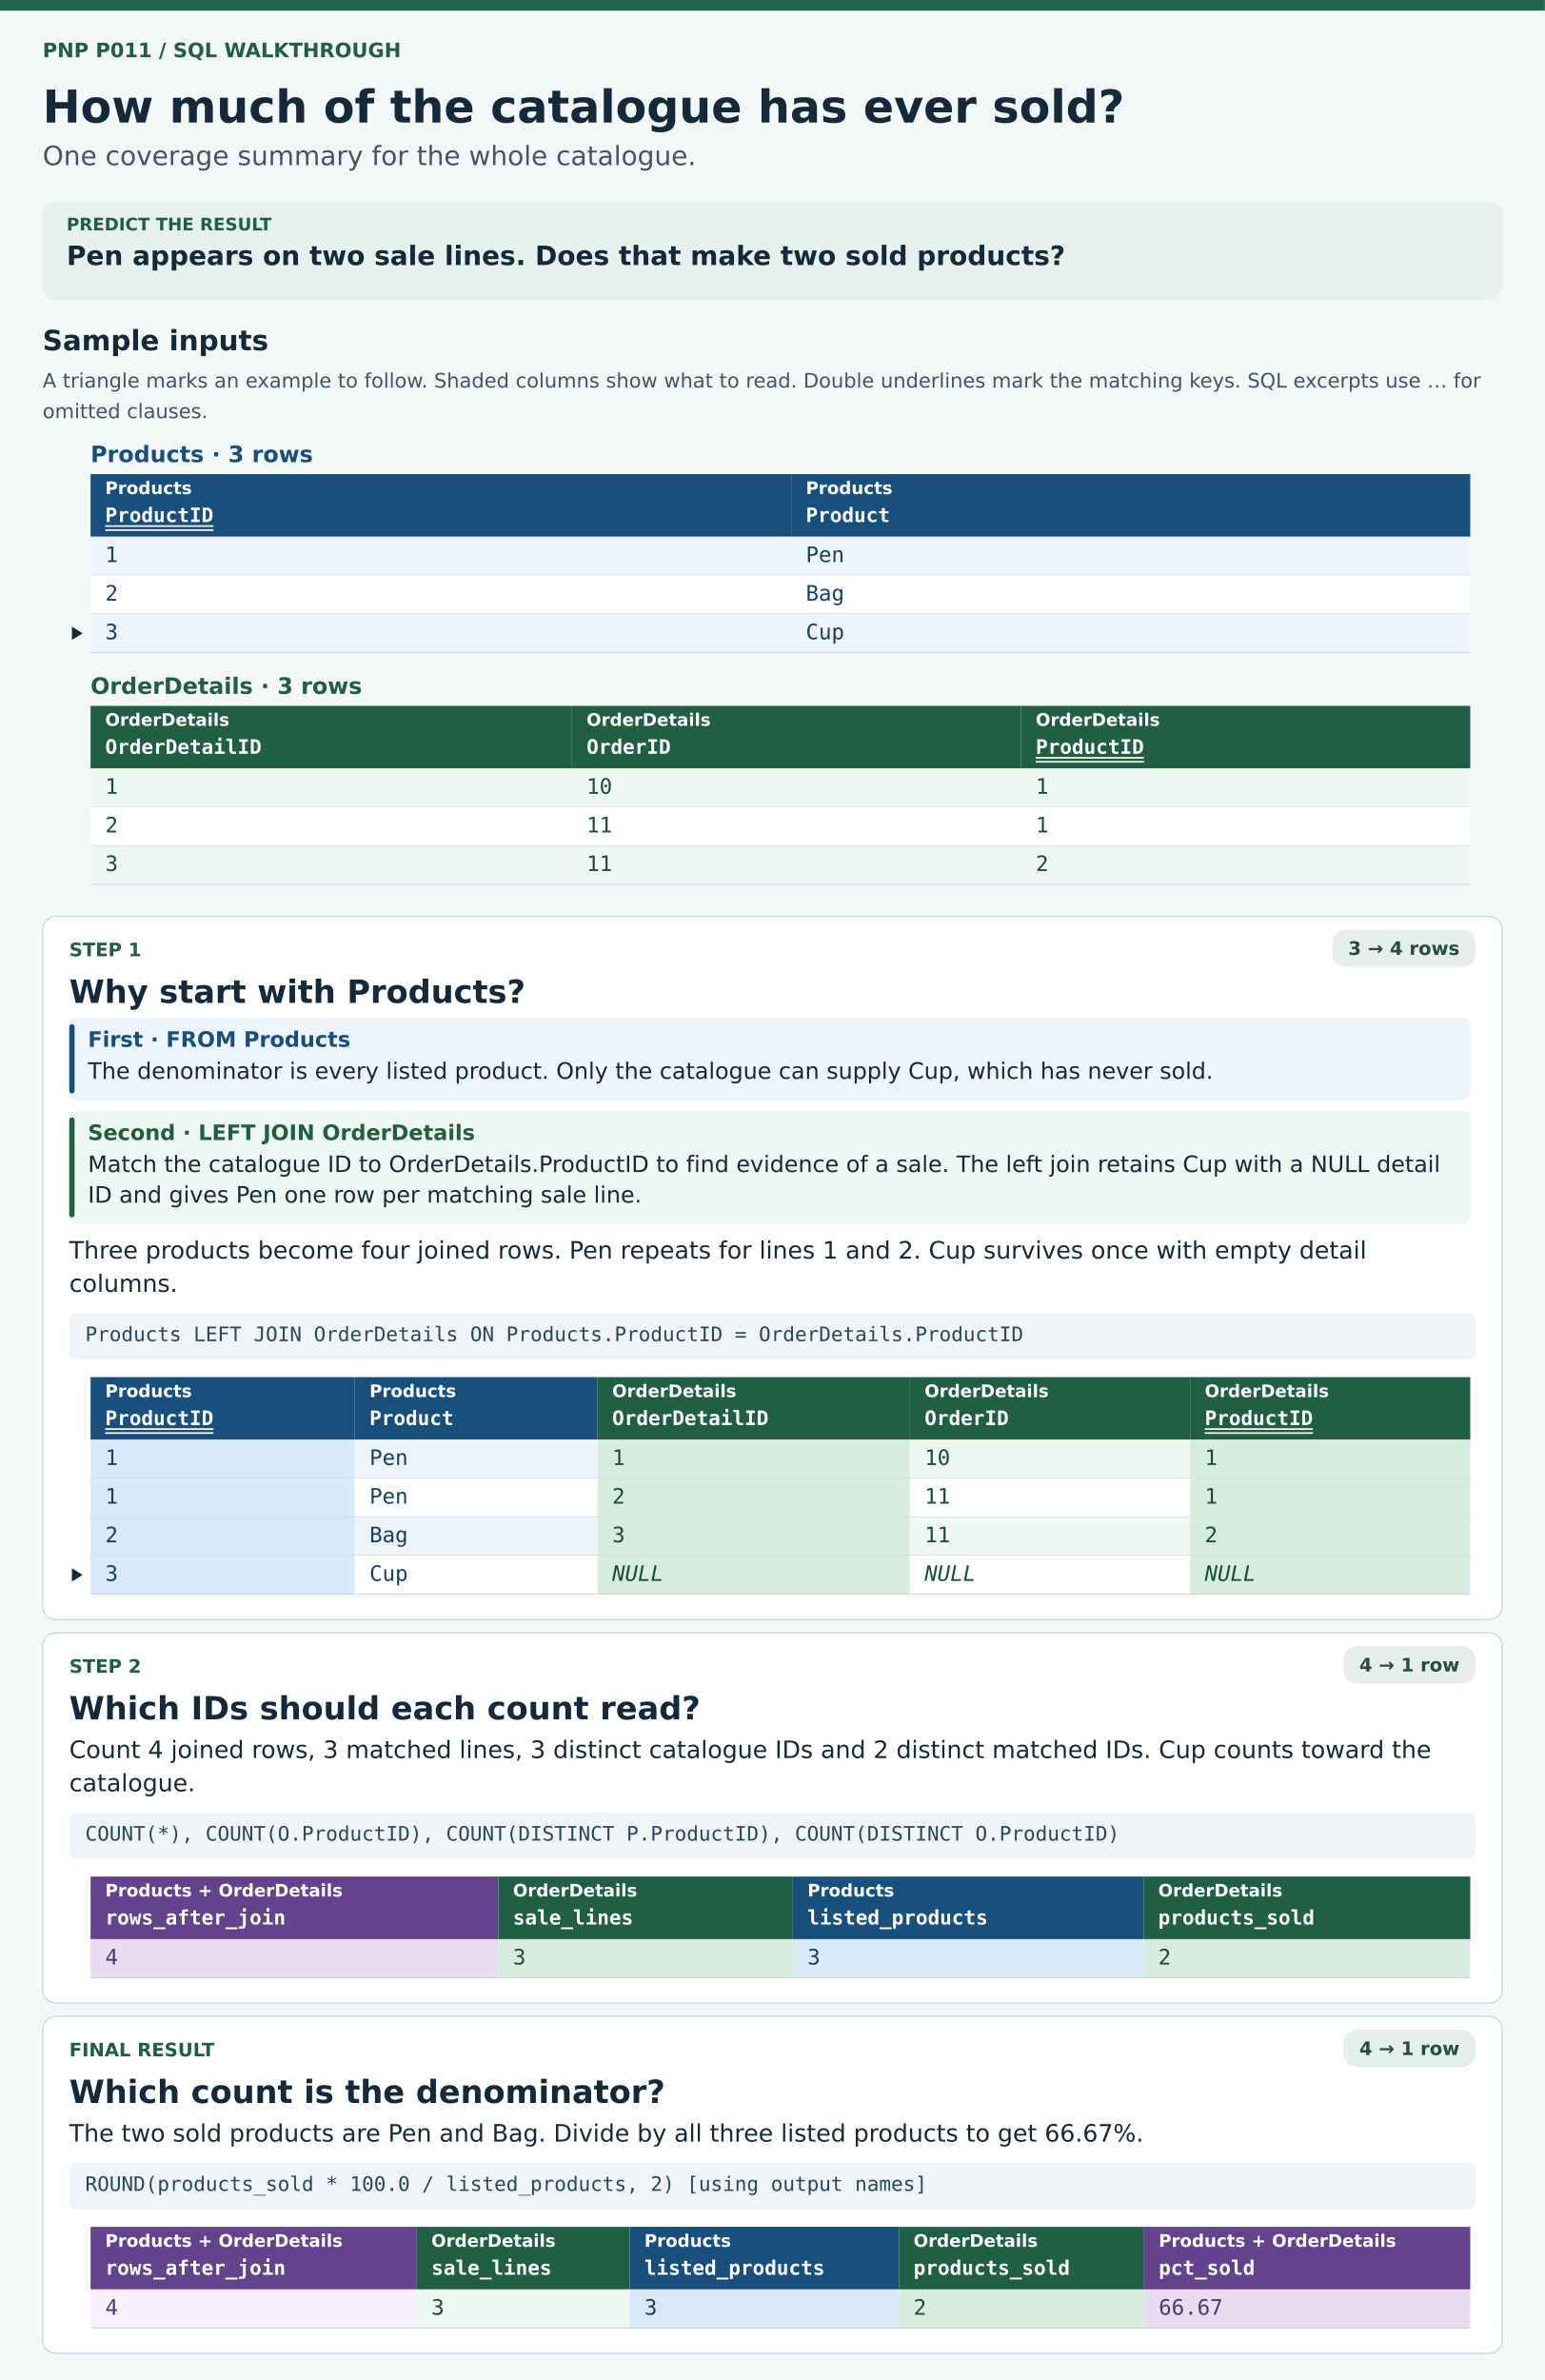
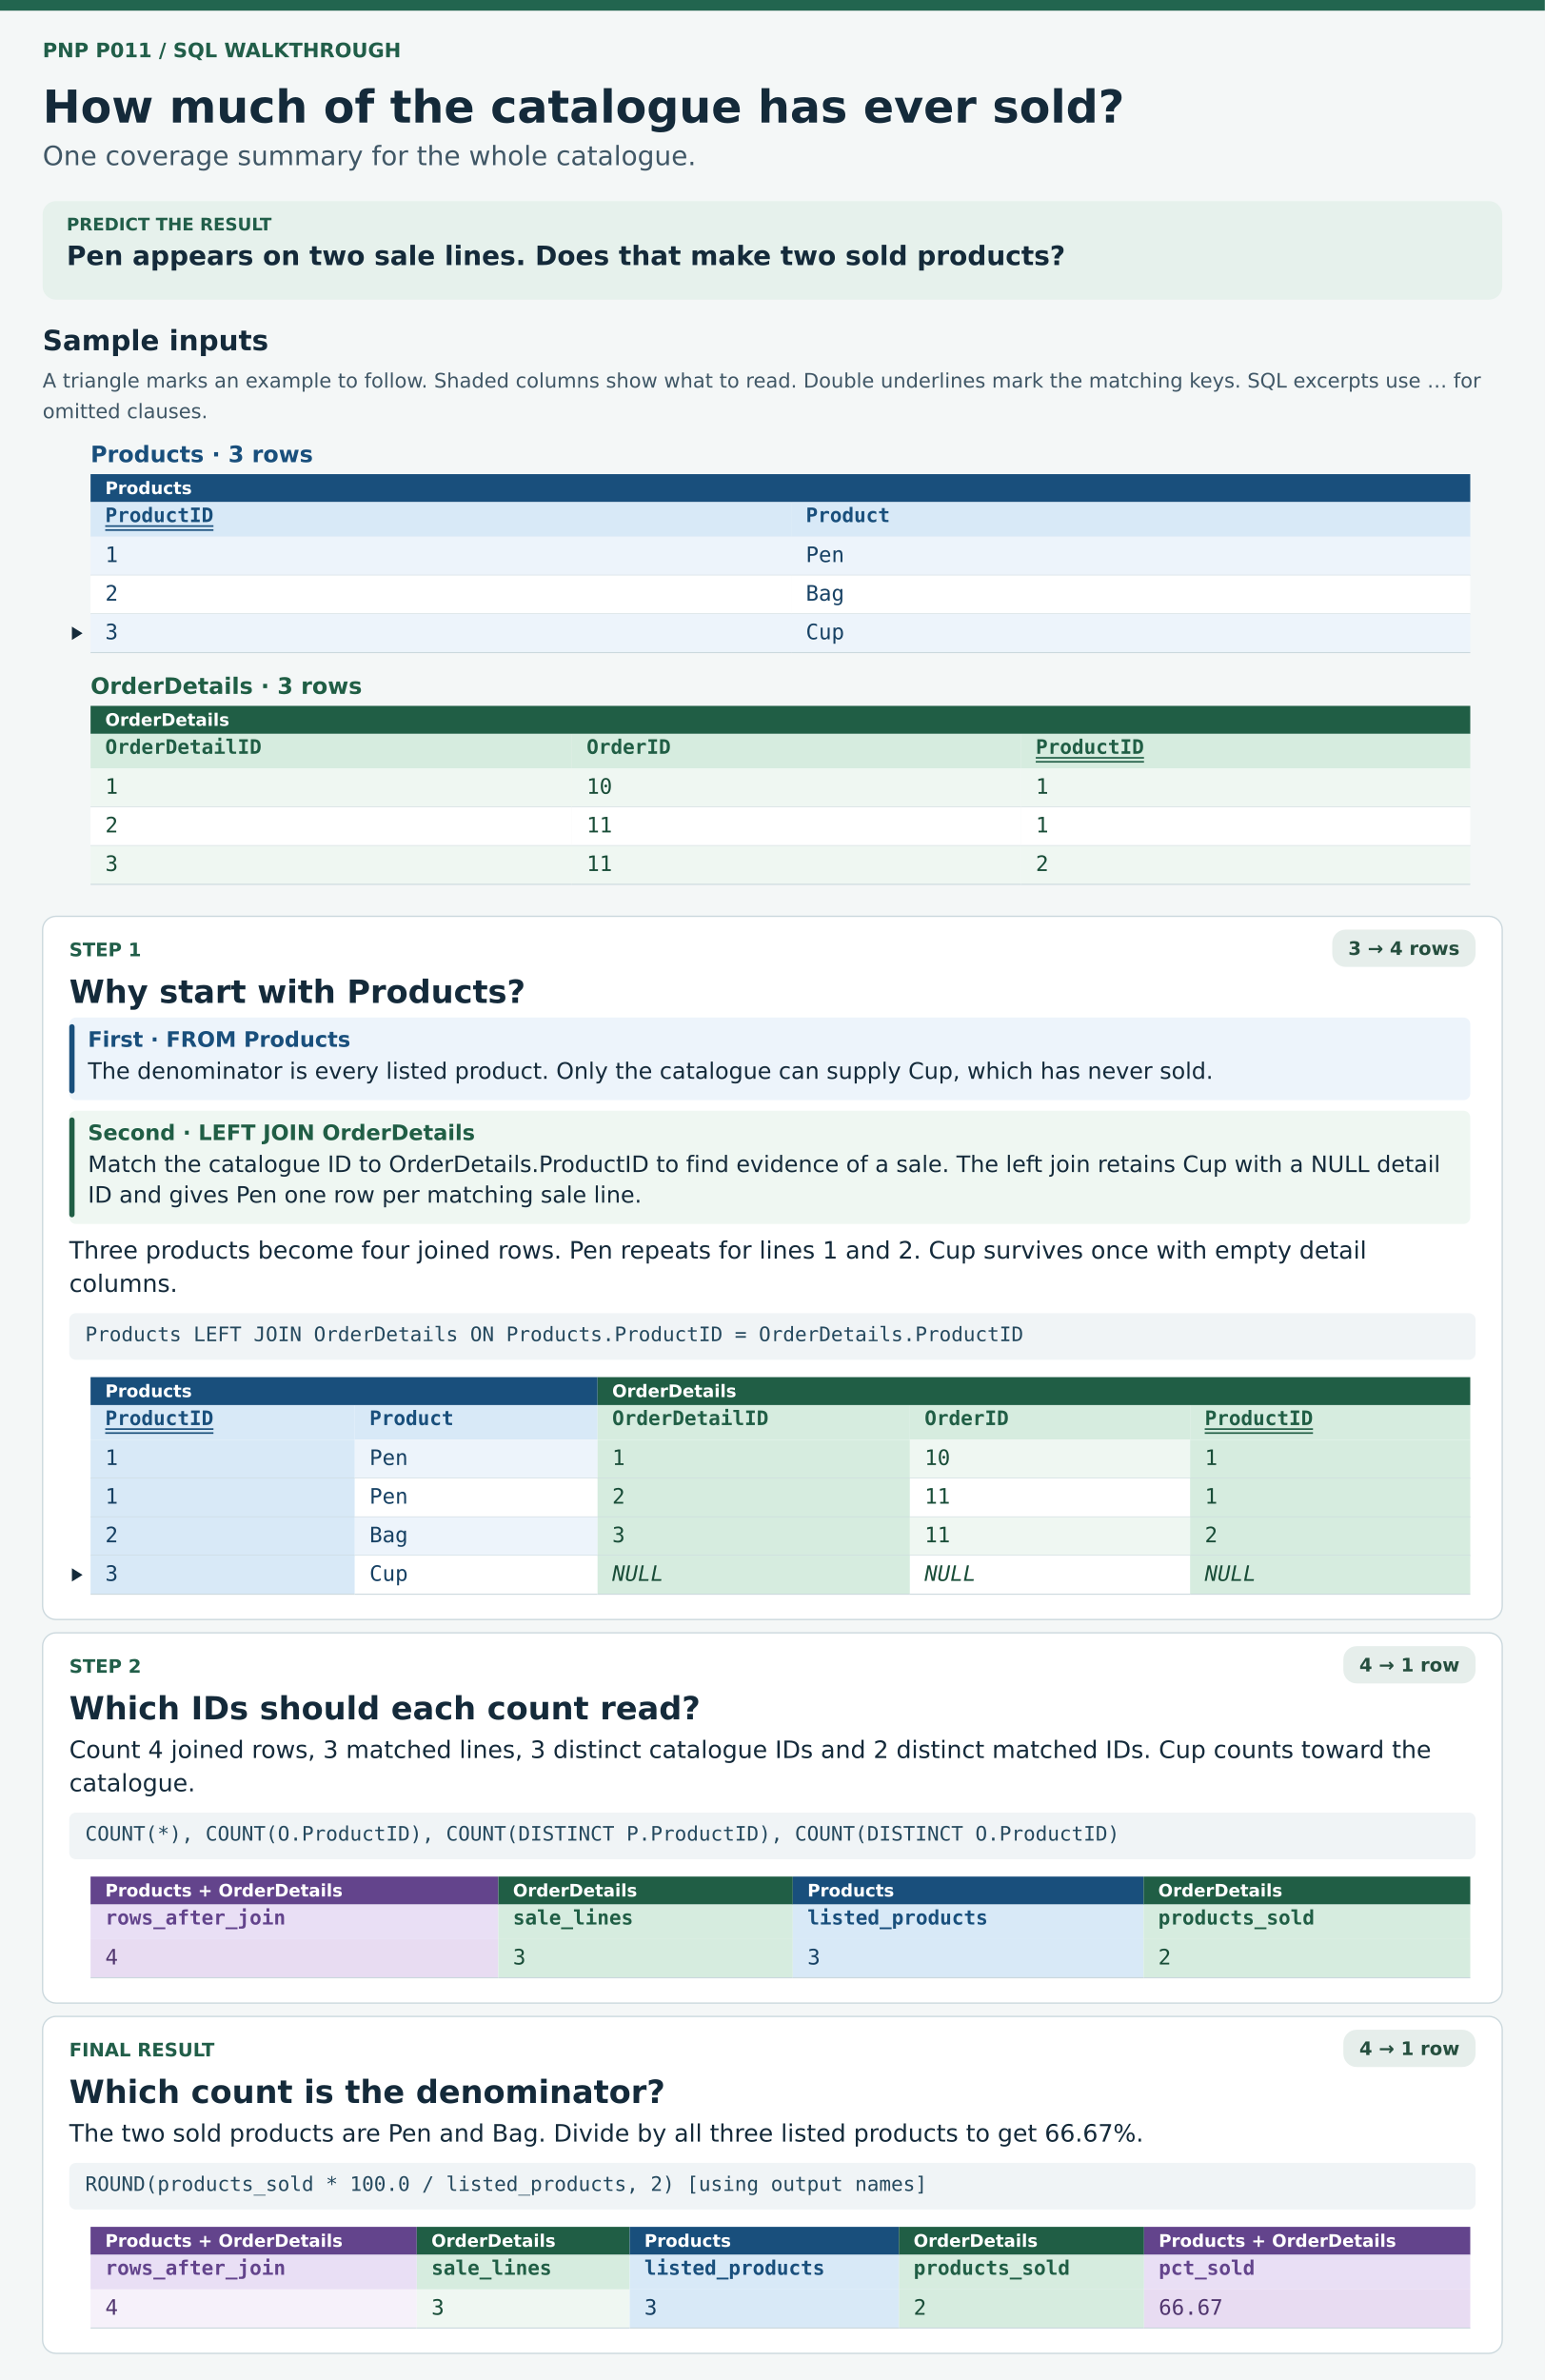
<svg xmlns="http://www.w3.org/2000/svg" width="1160" height="1787" viewBox="0 0 1160 1787" role="img" aria-labelledby="title desc">
  <rect width="1160" height="1787" fill="#f4f7f7" />
  <rect x="0" y="0" width="1160" height="8" rx="0" fill="#22654f" />
  <text x="32" y="43" font-family="DejaVu Sans, sans-serif" font-size="15" fill="#215e49" font-weight="700">PNP  P011    /    SQL WALKTHROUGH</text>
  <text x="32" y="92" font-family="DejaVu Sans, sans-serif" font-size="34" fill="#142a3a" font-weight="700">How much of the catalogue has ever sold?</text>
  <text x="32" y="124" font-family="DejaVu Sans, sans-serif" font-size="20" fill="#405766">One coverage summary for the whole catalogue.</text>
  <rect x="32" y="151" width="1096" height="74" rx="10" fill="#e6f1ec" />
  <text x="50" y="173" font-family="DejaVu Sans, sans-serif" font-size="13" fill="#215e49" font-weight="700">PREDICT THE RESULT</text>
  <text x="50" y="199" font-family="DejaVu Sans, sans-serif" font-size="20" fill="#142a3a" font-weight="700">Pen appears on two sale lines. Does that make two sold products?</text>
  <text x="32" y="263" font-family="DejaVu Sans, sans-serif" font-size="21" fill="#142a3a" font-weight="700">Sample inputs</text>
  <text x="32" y="291" font-family="DejaVu Sans, sans-serif" font-size="15" fill="#405766">A triangle marks an example to follow. Shaded columns show what to read. Double underlines mark the matching keys. SQL excerpts use … for</text>
  <text x="32" y="314" font-family="DejaVu Sans, sans-serif" font-size="15" fill="#405766">omitted clauses.</text>
  <text x="68" y="347" font-family="DejaVu Sans, sans-serif" font-size="17" fill="#194f7c" font-weight="700">Products  ·  3 rows</text>
-   <rect x="68" y="356" width="526.094" height="47" rx="0" fill="#194f7c" />
+   <rect x="68" y="356" width="1036" height="21" rx="0" fill="#194f7c" />
  <text x="79" y="371" font-family="DejaVu Sans, sans-serif" font-size="13" fill="#ffffff" font-weight="700">Products</text>
-   <text x="79" y="392" font-family="DejaVu Sans Mono, monospace" font-size="15" fill="#ffffff" font-weight="700">ProductID</text>
-   <path d="M79 395L160.281 395" fill="none" stroke="#ffffff" stroke-width="1.2" />
-   <path d="M79 398L160.281 398" fill="none" stroke="#ffffff" stroke-width="1.2" />
-   <rect x="594.094" y="356" width="509.906" height="47" rx="0" fill="#194f7c" />
-   <text x="605.094" y="371" font-family="DejaVu Sans, sans-serif" font-size="13" fill="#ffffff" font-weight="700">Products</text>
-   <text x="605.094" y="392" font-family="DejaVu Sans Mono, monospace" font-size="15" fill="#ffffff" font-weight="700">Product</text>
+   <rect x="68" y="377" width="526.094" height="26" rx="0" fill="#d8e9f7" />
+   <text x="79" y="392" font-family="DejaVu Sans Mono, monospace" font-size="15" fill="#194f7c" font-weight="700">ProductID</text>
+   <path d="M79 395L160.281 395" fill="none" stroke="#194f7c" stroke-width="1.2" />
+   <path d="M79 398L160.281 398" fill="none" stroke="#194f7c" stroke-width="1.2" />
+   <rect x="594.094" y="377" width="509.906" height="26" rx="0" fill="#d8e9f7" />
+   <text x="605.094" y="392" font-family="DejaVu Sans Mono, monospace" font-size="15" fill="#194f7c" font-weight="700">Product</text>
  <rect x="68" y="403" width="526.094" height="29" rx="0" fill="#edf4fb" />
  <text x="79" y="422" font-family="DejaVu Sans Mono, monospace" font-size="16" fill="#174164">1</text>
  <path d="M68 432L594.094 432" fill="none" stroke="#cbd8dd" stroke-width="0.8" />
  <rect x="594.094" y="403" width="509.906" height="29" rx="0" fill="#edf4fb" />
  <text x="605.094" y="422" font-family="DejaVu Sans Mono, monospace" font-size="16" fill="#174164">Pen</text>
  <path d="M594.094 432L1104 432" fill="none" stroke="#cbd8dd" stroke-width="0.8" />
  <rect x="68" y="432" width="526.094" height="29" rx="0" fill="#ffffff" />
  <text x="79" y="451" font-family="DejaVu Sans Mono, monospace" font-size="16" fill="#174164">2</text>
  <path d="M68 461L594.094 461" fill="none" stroke="#cbd8dd" stroke-width="0.8" />
  <rect x="594.094" y="432" width="509.906" height="29" rx="0" fill="#ffffff" />
  <text x="605.094" y="451" font-family="DejaVu Sans Mono, monospace" font-size="16" fill="#174164">Bag</text>
  <path d="M594.094 461L1104 461" fill="none" stroke="#cbd8dd" stroke-width="0.8" />
  <path d="M54 470.5l8 5-8 5z" fill="#142a3a" />
  <rect x="68" y="461" width="526.094" height="29" rx="0" fill="#edf4fb" />
  <text x="79" y="480" font-family="DejaVu Sans Mono, monospace" font-size="16" fill="#174164">3</text>
  <path d="M68 490L594.094 490" fill="none" stroke="#cbd8dd" stroke-width="0.8" />
  <rect x="594.094" y="461" width="509.906" height="29" rx="0" fill="#edf4fb" />
  <text x="605.094" y="480" font-family="DejaVu Sans Mono, monospace" font-size="16" fill="#174164">Cup</text>
  <path d="M594.094 490L1104 490" fill="none" stroke="#cbd8dd" stroke-width="0.8" />
  <text x="68" y="521" font-family="DejaVu Sans, sans-serif" font-size="17" fill="#205e45" font-weight="700">OrderDetails  ·  3 rows</text>
-   <rect x="68" y="530" width="361.458" height="47" rx="0" fill="#205e45" />
+   <rect x="68" y="530" width="1036" height="21" rx="0" fill="#205e45" />
  <text x="79" y="545" font-family="DejaVu Sans, sans-serif" font-size="13" fill="#ffffff" font-weight="700">OrderDetails</text>
-   <text x="79" y="566" font-family="DejaVu Sans Mono, monospace" font-size="15" fill="#ffffff" font-weight="700">OrderDetailID</text>
-   <rect x="429.458" y="530" width="337.271" height="47" rx="0" fill="#205e45" />
-   <text x="440.458" y="545" font-family="DejaVu Sans, sans-serif" font-size="13" fill="#ffffff" font-weight="700">OrderDetails</text>
-   <text x="440.458" y="566" font-family="DejaVu Sans Mono, monospace" font-size="15" fill="#ffffff" font-weight="700">OrderID</text>
-   <rect x="766.729" y="530" width="337.271" height="47" rx="0" fill="#205e45" />
-   <text x="777.729" y="545" font-family="DejaVu Sans, sans-serif" font-size="13" fill="#ffffff" font-weight="700">OrderDetails</text>
-   <text x="777.729" y="566" font-family="DejaVu Sans Mono, monospace" font-size="15" fill="#ffffff" font-weight="700">ProductID</text>
-   <path d="M777.729 569L859.01 569" fill="none" stroke="#ffffff" stroke-width="1.2" />
-   <path d="M777.729 572L859.01 572" fill="none" stroke="#ffffff" stroke-width="1.2" />
+   <rect x="68" y="551" width="361.458" height="26" rx="0" fill="#d6ecdf" />
+   <text x="79" y="566" font-family="DejaVu Sans Mono, monospace" font-size="15" fill="#205e45" font-weight="700">OrderDetailID</text>
+   <rect x="429.458" y="551" width="337.271" height="26" rx="0" fill="#d6ecdf" />
+   <text x="440.458" y="566" font-family="DejaVu Sans Mono, monospace" font-size="15" fill="#205e45" font-weight="700">OrderID</text>
+   <rect x="766.729" y="551" width="337.271" height="26" rx="0" fill="#d6ecdf" />
+   <text x="777.729" y="566" font-family="DejaVu Sans Mono, monospace" font-size="15" fill="#205e45" font-weight="700">ProductID</text>
+   <path d="M777.729 569L859.01 569" fill="none" stroke="#205e45" stroke-width="1.2" />
+   <path d="M777.729 572L859.01 572" fill="none" stroke="#205e45" stroke-width="1.2" />
  <rect x="68" y="577" width="361.458" height="29" rx="0" fill="#eff7f2" />
  <text x="79" y="596" font-family="DejaVu Sans Mono, monospace" font-size="16" fill="#194d38">1</text>
  <path d="M68 606L429.458 606" fill="none" stroke="#cbd8dd" stroke-width="0.8" />
  <rect x="429.458" y="577" width="337.271" height="29" rx="0" fill="#eff7f2" />
  <text x="440.458" y="596" font-family="DejaVu Sans Mono, monospace" font-size="16" fill="#194d38">10</text>
  <path d="M429.458 606L766.729 606" fill="none" stroke="#cbd8dd" stroke-width="0.8" />
  <rect x="766.729" y="577" width="337.271" height="29" rx="0" fill="#eff7f2" />
  <text x="777.729" y="596" font-family="DejaVu Sans Mono, monospace" font-size="16" fill="#194d38">1</text>
  <path d="M766.729 606L1104 606" fill="none" stroke="#cbd8dd" stroke-width="0.8" />
  <rect x="68" y="606" width="361.458" height="29" rx="0" fill="#ffffff" />
  <text x="79" y="625" font-family="DejaVu Sans Mono, monospace" font-size="16" fill="#194d38">2</text>
  <path d="M68 635L429.458 635" fill="none" stroke="#cbd8dd" stroke-width="0.8" />
  <rect x="429.458" y="606" width="337.271" height="29" rx="0" fill="#ffffff" />
  <text x="440.458" y="625" font-family="DejaVu Sans Mono, monospace" font-size="16" fill="#194d38">11</text>
  <path d="M429.458 635L766.729 635" fill="none" stroke="#cbd8dd" stroke-width="0.8" />
  <rect x="766.729" y="606" width="337.271" height="29" rx="0" fill="#ffffff" />
  <text x="777.729" y="625" font-family="DejaVu Sans Mono, monospace" font-size="16" fill="#194d38">1</text>
  <path d="M766.729 635L1104 635" fill="none" stroke="#cbd8dd" stroke-width="0.8" />
  <rect x="68" y="635" width="361.458" height="29" rx="0" fill="#eff7f2" />
  <text x="79" y="654" font-family="DejaVu Sans Mono, monospace" font-size="16" fill="#194d38">3</text>
  <path d="M68 664L429.458 664" fill="none" stroke="#cbd8dd" stroke-width="0.8" />
  <rect x="429.458" y="635" width="337.271" height="29" rx="0" fill="#eff7f2" />
  <text x="440.458" y="654" font-family="DejaVu Sans Mono, monospace" font-size="16" fill="#194d38">11</text>
  <path d="M429.458 664L766.729 664" fill="none" stroke="#cbd8dd" stroke-width="0.8" />
  <rect x="766.729" y="635" width="337.271" height="29" rx="0" fill="#eff7f2" />
  <text x="777.729" y="654" font-family="DejaVu Sans Mono, monospace" font-size="16" fill="#194d38">2</text>
  <path d="M766.729 664L1104 664" fill="none" stroke="#cbd8dd" stroke-width="0.8" />
  <rect x="32" y="688" width="1096" height="528" rx="10" fill="white" stroke="#cbd8dd" />
  <text x="52" y="718" font-family="DejaVu Sans, sans-serif" font-size="14" fill="#215e49" font-weight="700">STEP 1</text>
  <rect x="1000.38" y="698" width="107.625" height="28" rx="10" fill="#e6eeeb" />
  <text x="1012.38" y="717" font-family="DejaVu Sans, sans-serif" font-size="14" fill="#254e3e" font-weight="700">3 → 4 rows</text>
  <text x="52" y="753" font-family="DejaVu Sans, sans-serif" font-size="24" fill="#142a3a" font-weight="700">Why start with Products?</text>
  <g role="group" aria-label="First · FROM Products" data-decision="J1">
    <rect x="52" y="764" width="1052" height="62" rx="5" fill="#edf4fb" />
    <rect x="52" y="769" width="4" height="52" rx="2" fill="#194f7c" />
    <text x="66" y="786" font-family="DejaVu Sans, sans-serif" font-size="16" fill="#194f7c" font-weight="700">First · FROM Products</text>
    <text x="66" y="810" font-family="DejaVu Sans, sans-serif" font-size="17" fill="#142a3a">The denominator is every listed product. Only the catalogue can supply Cup, which has never sold.</text>
  </g>
  <g role="group" aria-label="Second · LEFT JOIN OrderDetails" data-decision="J1">
    <rect x="52" y="834" width="1052" height="85" rx="5" fill="#eff7f2" />
    <rect x="52" y="839" width="4" height="75" rx="2" fill="#205e45" />
    <text x="66" y="856" font-family="DejaVu Sans, sans-serif" font-size="16" fill="#205e45" font-weight="700">Second · LEFT JOIN OrderDetails</text>
    <text x="66" y="880" font-family="DejaVu Sans, sans-serif" font-size="17" fill="#142a3a">Match the catalogue ID to OrderDetails.ProductID to find evidence of a sale. The left join retains Cup with a NULL detail</text>
    <text x="66" y="903" font-family="DejaVu Sans, sans-serif" font-size="17" fill="#142a3a">ID and gives Pen one row per matching sale line.</text>
  </g>
  <text x="52" y="945" font-family="DejaVu Sans, sans-serif" font-size="18" fill="#142a3a">Three products become four joined rows. Pen repeats for lines 1 and 2. Cup survives once with empty detail</text>
  <text x="52" y="970" font-family="DejaVu Sans, sans-serif" font-size="18" fill="#142a3a">columns.</text>
  <rect x="52" y="986" width="1056" height="35" rx="5" fill="#f0f4f6" />
  <text x="64" y="1007" font-family="DejaVu Sans Mono, monospace" font-size="15" fill="#25495e">Products LEFT JOIN OrderDetails ON Products.ProductID = OrderDetails.ProductID</text>
-   <rect x="68" y="1034" width="198.438" height="47" rx="0" fill="#194f7c" />
+   <rect x="68" y="1034" width="380.688" height="21" rx="0" fill="#194f7c" />
  <text x="79" y="1049" font-family="DejaVu Sans, sans-serif" font-size="13" fill="#ffffff" font-weight="700">Products</text>
-   <text x="79" y="1070" font-family="DejaVu Sans Mono, monospace" font-size="15" fill="#ffffff" font-weight="700">ProductID</text>
-   <path d="M79 1073L160.281 1073" fill="none" stroke="#ffffff" stroke-width="1.2" />
-   <path d="M79 1076L160.281 1076" fill="none" stroke="#ffffff" stroke-width="1.2" />
-   <rect x="266.438" y="1034" width="182.25" height="47" rx="0" fill="#194f7c" />
-   <text x="277.438" y="1049" font-family="DejaVu Sans, sans-serif" font-size="13" fill="#ffffff" font-weight="700">Products</text>
-   <text x="277.438" y="1070" font-family="DejaVu Sans Mono, monospace" font-size="15" fill="#ffffff" font-weight="700">Product</text>
-   <rect x="448.688" y="1034" width="234.562" height="47" rx="0" fill="#205e45" />
+   <rect x="68" y="1055" width="198.438" height="26" rx="0" fill="#d8e9f7" />
+   <text x="79" y="1070" font-family="DejaVu Sans Mono, monospace" font-size="15" fill="#194f7c" font-weight="700">ProductID</text>
+   <path d="M79 1073L160.281 1073" fill="none" stroke="#194f7c" stroke-width="1.2" />
+   <path d="M79 1076L160.281 1076" fill="none" stroke="#194f7c" stroke-width="1.2" />
+   <rect x="266.438" y="1055" width="182.25" height="26" rx="0" fill="#d8e9f7" />
+   <text x="277.438" y="1070" font-family="DejaVu Sans Mono, monospace" font-size="15" fill="#194f7c" font-weight="700">Product</text>
+   <rect x="448.688" y="1034" width="655.312" height="21" rx="0" fill="#205e45" />
  <text x="459.688" y="1049" font-family="DejaVu Sans, sans-serif" font-size="13" fill="#ffffff" font-weight="700">OrderDetails</text>
-   <text x="459.688" y="1070" font-family="DejaVu Sans Mono, monospace" font-size="15" fill="#ffffff" font-weight="700">OrderDetailID</text>
-   <rect x="683.25" y="1034" width="210.375" height="47" rx="0" fill="#205e45" />
-   <text x="694.25" y="1049" font-family="DejaVu Sans, sans-serif" font-size="13" fill="#ffffff" font-weight="700">OrderDetails</text>
-   <text x="694.25" y="1070" font-family="DejaVu Sans Mono, monospace" font-size="15" fill="#ffffff" font-weight="700">OrderID</text>
-   <rect x="893.625" y="1034" width="210.375" height="47" rx="0" fill="#205e45" />
-   <text x="904.625" y="1049" font-family="DejaVu Sans, sans-serif" font-size="13" fill="#ffffff" font-weight="700">OrderDetails</text>
-   <text x="904.625" y="1070" font-family="DejaVu Sans Mono, monospace" font-size="15" fill="#ffffff" font-weight="700">ProductID</text>
-   <path d="M904.625 1073L985.906 1073" fill="none" stroke="#ffffff" stroke-width="1.2" />
-   <path d="M904.625 1076L985.906 1076" fill="none" stroke="#ffffff" stroke-width="1.2" />
+   <rect x="448.688" y="1055" width="234.562" height="26" rx="0" fill="#d6ecdf" />
+   <text x="459.688" y="1070" font-family="DejaVu Sans Mono, monospace" font-size="15" fill="#205e45" font-weight="700">OrderDetailID</text>
+   <rect x="683.25" y="1055" width="210.375" height="26" rx="0" fill="#d6ecdf" />
+   <text x="694.25" y="1070" font-family="DejaVu Sans Mono, monospace" font-size="15" fill="#205e45" font-weight="700">OrderID</text>
+   <rect x="893.625" y="1055" width="210.375" height="26" rx="0" fill="#d6ecdf" />
+   <text x="904.625" y="1070" font-family="DejaVu Sans Mono, monospace" font-size="15" fill="#205e45" font-weight="700">ProductID</text>
+   <path d="M904.625 1073L985.906 1073" fill="none" stroke="#205e45" stroke-width="1.2" />
+   <path d="M904.625 1076L985.906 1076" fill="none" stroke="#205e45" stroke-width="1.2" />
  <rect x="68" y="1081" width="198.438" height="29" rx="0" fill="#d8e9f7" />
  <text x="79" y="1100" font-family="DejaVu Sans Mono, monospace" font-size="16" fill="#174164">1</text>
  <path d="M68 1110L266.438 1110" fill="none" stroke="#cbd8dd" stroke-width="0.8" />
  <rect x="266.438" y="1081" width="182.25" height="29" rx="0" fill="#edf4fb" />
  <text x="277.438" y="1100" font-family="DejaVu Sans Mono, monospace" font-size="16" fill="#174164">Pen</text>
  <path d="M266.438 1110L448.688 1110" fill="none" stroke="#cbd8dd" stroke-width="0.8" />
  <rect x="448.688" y="1081" width="234.562" height="29" rx="0" fill="#d6ecdf" />
  <text x="459.688" y="1100" font-family="DejaVu Sans Mono, monospace" font-size="16" fill="#194d38">1</text>
  <path d="M448.688 1110L683.25 1110" fill="none" stroke="#cbd8dd" stroke-width="0.8" />
  <rect x="683.25" y="1081" width="210.375" height="29" rx="0" fill="#eff7f2" />
  <text x="694.25" y="1100" font-family="DejaVu Sans Mono, monospace" font-size="16" fill="#194d38">10</text>
  <path d="M683.25 1110L893.625 1110" fill="none" stroke="#cbd8dd" stroke-width="0.8" />
  <rect x="893.625" y="1081" width="210.375" height="29" rx="0" fill="#d6ecdf" />
  <text x="904.625" y="1100" font-family="DejaVu Sans Mono, monospace" font-size="16" fill="#194d38">1</text>
  <path d="M893.625 1110L1104 1110" fill="none" stroke="#cbd8dd" stroke-width="0.8" />
  <rect x="68" y="1110" width="198.438" height="29" rx="0" fill="#d8e9f7" />
  <text x="79" y="1129" font-family="DejaVu Sans Mono, monospace" font-size="16" fill="#174164">1</text>
  <path d="M68 1139L266.438 1139" fill="none" stroke="#cbd8dd" stroke-width="0.8" />
  <rect x="266.438" y="1110" width="182.25" height="29" rx="0" fill="#ffffff" />
  <text x="277.438" y="1129" font-family="DejaVu Sans Mono, monospace" font-size="16" fill="#174164">Pen</text>
  <path d="M266.438 1139L448.688 1139" fill="none" stroke="#cbd8dd" stroke-width="0.8" />
  <rect x="448.688" y="1110" width="234.562" height="29" rx="0" fill="#d6ecdf" />
  <text x="459.688" y="1129" font-family="DejaVu Sans Mono, monospace" font-size="16" fill="#194d38">2</text>
  <path d="M448.688 1139L683.25 1139" fill="none" stroke="#cbd8dd" stroke-width="0.8" />
  <rect x="683.25" y="1110" width="210.375" height="29" rx="0" fill="#ffffff" />
  <text x="694.25" y="1129" font-family="DejaVu Sans Mono, monospace" font-size="16" fill="#194d38">11</text>
  <path d="M683.25 1139L893.625 1139" fill="none" stroke="#cbd8dd" stroke-width="0.8" />
  <rect x="893.625" y="1110" width="210.375" height="29" rx="0" fill="#d6ecdf" />
  <text x="904.625" y="1129" font-family="DejaVu Sans Mono, monospace" font-size="16" fill="#194d38">1</text>
  <path d="M893.625 1139L1104 1139" fill="none" stroke="#cbd8dd" stroke-width="0.8" />
  <rect x="68" y="1139" width="198.438" height="29" rx="0" fill="#d8e9f7" />
  <text x="79" y="1158" font-family="DejaVu Sans Mono, monospace" font-size="16" fill="#174164">2</text>
  <path d="M68 1168L266.438 1168" fill="none" stroke="#cbd8dd" stroke-width="0.8" />
  <rect x="266.438" y="1139" width="182.25" height="29" rx="0" fill="#edf4fb" />
  <text x="277.438" y="1158" font-family="DejaVu Sans Mono, monospace" font-size="16" fill="#174164">Bag</text>
  <path d="M266.438 1168L448.688 1168" fill="none" stroke="#cbd8dd" stroke-width="0.8" />
  <rect x="448.688" y="1139" width="234.562" height="29" rx="0" fill="#d6ecdf" />
  <text x="459.688" y="1158" font-family="DejaVu Sans Mono, monospace" font-size="16" fill="#194d38">3</text>
  <path d="M448.688 1168L683.25 1168" fill="none" stroke="#cbd8dd" stroke-width="0.8" />
  <rect x="683.25" y="1139" width="210.375" height="29" rx="0" fill="#eff7f2" />
  <text x="694.25" y="1158" font-family="DejaVu Sans Mono, monospace" font-size="16" fill="#194d38">11</text>
  <path d="M683.25 1168L893.625 1168" fill="none" stroke="#cbd8dd" stroke-width="0.8" />
  <rect x="893.625" y="1139" width="210.375" height="29" rx="0" fill="#d6ecdf" />
  <text x="904.625" y="1158" font-family="DejaVu Sans Mono, monospace" font-size="16" fill="#194d38">2</text>
  <path d="M893.625 1168L1104 1168" fill="none" stroke="#cbd8dd" stroke-width="0.8" />
  <path d="M54 1177.5l8 5-8 5z" fill="#142a3a" />
  <rect x="68" y="1168" width="198.438" height="29" rx="0" fill="#d8e9f7" />
  <text x="79" y="1187" font-family="DejaVu Sans Mono, monospace" font-size="16" fill="#174164">3</text>
  <path d="M68 1197L266.438 1197" fill="none" stroke="#cbd8dd" stroke-width="0.8" />
  <rect x="266.438" y="1168" width="182.25" height="29" rx="0" fill="#ffffff" />
  <text x="277.438" y="1187" font-family="DejaVu Sans Mono, monospace" font-size="16" fill="#174164">Cup</text>
  <path d="M266.438 1197L448.688 1197" fill="none" stroke="#cbd8dd" stroke-width="0.8" />
  <rect x="448.688" y="1168" width="234.562" height="29" rx="0" fill="#d6ecdf" />
  <text x="459.688" y="1187" font-family="DejaVu Sans Mono, monospace" font-size="16" fill="#194d38" font-style="italic">NULL</text>
  <path d="M448.688 1197L683.25 1197" fill="none" stroke="#cbd8dd" stroke-width="0.8" />
  <rect x="683.25" y="1168" width="210.375" height="29" rx="0" fill="#ffffff" />
  <text x="694.25" y="1187" font-family="DejaVu Sans Mono, monospace" font-size="16" fill="#194d38" font-style="italic">NULL</text>
  <path d="M683.25 1197L893.625 1197" fill="none" stroke="#cbd8dd" stroke-width="0.8" />
  <rect x="893.625" y="1168" width="210.375" height="29" rx="0" fill="#d6ecdf" />
  <text x="904.625" y="1187" font-family="DejaVu Sans Mono, monospace" font-size="16" fill="#194d38" font-style="italic">NULL</text>
  <path d="M893.625 1197L1104 1197" fill="none" stroke="#cbd8dd" stroke-width="0.8" />
  <rect x="32" y="1226" width="1096" height="278" rx="10" fill="white" stroke="#cbd8dd" />
  <text x="52" y="1256" font-family="DejaVu Sans, sans-serif" font-size="14" fill="#215e49" font-weight="700">STEP 2</text>
  <rect x="1008.7" y="1236" width="99.297" height="28" rx="10" fill="#e6eeeb" />
  <text x="1020.7" y="1255" font-family="DejaVu Sans, sans-serif" font-size="14" fill="#254e3e" font-weight="700">4 → 1 row</text>
  <text x="52" y="1291" font-family="DejaVu Sans, sans-serif" font-size="24" fill="#142a3a" font-weight="700">Which IDs should each count read?</text>
  <text x="52" y="1320" font-family="DejaVu Sans, sans-serif" font-size="18" fill="#142a3a">Count 4 joined rows, 3 matched lines, 3 distinct catalogue IDs and 2 distinct matched IDs. Cup counts toward the</text>
  <text x="52" y="1345" font-family="DejaVu Sans, sans-serif" font-size="18" fill="#142a3a">catalogue.</text>
  <rect x="52" y="1361" width="1056" height="35" rx="5" fill="#f0f4f6" />
  <text x="64" y="1382" font-family="DejaVu Sans Mono, monospace" font-size="15" fill="#25495e">COUNT(*), COUNT(O.ProductID), COUNT(DISTINCT P.ProductID), COUNT(DISTINCT O.ProductID)</text>
-   <rect x="68" y="1409" width="306.176" height="47" rx="0" fill="#63448c" />
+   <rect x="68" y="1409" width="306.176" height="21" rx="0" fill="#63448c" />
  <text x="79" y="1424" font-family="DejaVu Sans, sans-serif" font-size="13" fill="#ffffff" font-weight="700">Products + OrderDetails</text>
-   <text x="79" y="1445" font-family="DejaVu Sans Mono, monospace" font-size="15" fill="#ffffff" font-weight="700">rows_after_join</text>
-   <rect x="374.176" y="1409" width="221.129" height="47" rx="0" fill="#205e45" />
+   <rect x="68" y="1430" width="306.176" height="26" rx="0" fill="#e9dff5" />
+   <text x="79" y="1445" font-family="DejaVu Sans Mono, monospace" font-size="15" fill="#63448c" font-weight="700">rows_after_join</text>
+   <rect x="374.176" y="1409" width="221.129" height="21" rx="0" fill="#205e45" />
  <text x="385.176" y="1424" font-family="DejaVu Sans, sans-serif" font-size="13" fill="#ffffff" font-weight="700">OrderDetails</text>
-   <text x="385.176" y="1445" font-family="DejaVu Sans Mono, monospace" font-size="15" fill="#ffffff" font-weight="700">sale_lines</text>
-   <rect x="595.305" y="1409" width="263.379" height="47" rx="0" fill="#194f7c" />
+   <rect x="374.176" y="1430" width="221.129" height="26" rx="0" fill="#d6ecdf" />
+   <text x="385.176" y="1445" font-family="DejaVu Sans Mono, monospace" font-size="15" fill="#205e45" font-weight="700">sale_lines</text>
+   <rect x="595.305" y="1409" width="263.379" height="21" rx="0" fill="#194f7c" />
  <text x="606.305" y="1424" font-family="DejaVu Sans, sans-serif" font-size="13" fill="#ffffff" font-weight="700">Products</text>
-   <text x="606.305" y="1445" font-family="DejaVu Sans Mono, monospace" font-size="15" fill="#ffffff" font-weight="700">listed_products</text>
-   <rect x="858.684" y="1409" width="245.316" height="47" rx="0" fill="#205e45" />
+   <rect x="595.305" y="1430" width="263.379" height="26" rx="0" fill="#d8e9f7" />
+   <text x="606.305" y="1445" font-family="DejaVu Sans Mono, monospace" font-size="15" fill="#194f7c" font-weight="700">listed_products</text>
+   <rect x="858.684" y="1409" width="245.316" height="21" rx="0" fill="#205e45" />
  <text x="869.684" y="1424" font-family="DejaVu Sans, sans-serif" font-size="13" fill="#ffffff" font-weight="700">OrderDetails</text>
-   <text x="869.684" y="1445" font-family="DejaVu Sans Mono, monospace" font-size="15" fill="#ffffff" font-weight="700">products_sold</text>
+   <rect x="858.684" y="1430" width="245.316" height="26" rx="0" fill="#d6ecdf" />
+   <text x="869.684" y="1445" font-family="DejaVu Sans Mono, monospace" font-size="15" fill="#205e45" font-weight="700">products_sold</text>
  <rect x="68" y="1456" width="306.176" height="29" rx="0" fill="#e8dcf2" />
  <text x="79" y="1475" font-family="DejaVu Sans Mono, monospace" font-size="16" fill="#50356e">4</text>
  <path d="M68 1485L374.176 1485" fill="none" stroke="#cbd8dd" stroke-width="0.8" />
  <rect x="374.176" y="1456" width="221.129" height="29" rx="0" fill="#d6ecdf" />
  <text x="385.176" y="1475" font-family="DejaVu Sans Mono, monospace" font-size="16" fill="#194d38">3</text>
  <path d="M374.176 1485L595.305 1485" fill="none" stroke="#cbd8dd" stroke-width="0.8" />
  <rect x="595.305" y="1456" width="263.379" height="29" rx="0" fill="#d8e9f7" />
  <text x="606.305" y="1475" font-family="DejaVu Sans Mono, monospace" font-size="16" fill="#174164">3</text>
  <path d="M595.305 1485L858.684 1485" fill="none" stroke="#cbd8dd" stroke-width="0.8" />
  <rect x="858.684" y="1456" width="245.316" height="29" rx="0" fill="#d6ecdf" />
  <text x="869.684" y="1475" font-family="DejaVu Sans Mono, monospace" font-size="16" fill="#194d38">2</text>
  <path d="M858.684 1485L1104 1485" fill="none" stroke="#cbd8dd" stroke-width="0.8" />
  <rect x="32" y="1514" width="1096" height="253" rx="10" fill="white" stroke="#cbd8dd" />
  <text x="52" y="1544" font-family="DejaVu Sans, sans-serif" font-size="14" fill="#215e49" font-weight="700">FINAL RESULT</text>
  <rect x="1008.7" y="1524" width="99.297" height="28" rx="10" fill="#e6eeeb" />
  <text x="1020.7" y="1543" font-family="DejaVu Sans, sans-serif" font-size="14" fill="#254e3e" font-weight="700">4 → 1 row</text>
  <text x="52" y="1579" font-family="DejaVu Sans, sans-serif" font-size="24" fill="#142a3a" font-weight="700">Which count is the denominator?</text>
  <text x="52" y="1608" font-family="DejaVu Sans, sans-serif" font-size="18" fill="#142a3a">The two sold products are Pen and Bag. Divide by all three listed products to get 66.67%.</text>
  <rect x="52" y="1624" width="1056" height="35" rx="5" fill="#f0f4f6" />
  <text x="64" y="1645" font-family="DejaVu Sans Mono, monospace" font-size="15" fill="#25495e">ROUND(products_sold * 100.0 / listed_products, 2) [using output names]</text>
-   <rect x="68" y="1672" width="244.941" height="47" rx="0" fill="#63448c" />
+   <rect x="68" y="1672" width="244.941" height="21" rx="0" fill="#63448c" />
  <text x="79" y="1687" font-family="DejaVu Sans, sans-serif" font-size="13" fill="#ffffff" font-weight="700">Products + OrderDetails</text>
-   <text x="79" y="1708" font-family="DejaVu Sans Mono, monospace" font-size="15" fill="#ffffff" font-weight="700">rows_after_join</text>
-   <rect x="312.941" y="1672" width="159.894" height="47" rx="0" fill="#205e45" />
+   <rect x="68" y="1693" width="244.941" height="26" rx="0" fill="#e9dff5" />
+   <text x="79" y="1708" font-family="DejaVu Sans Mono, monospace" font-size="15" fill="#63448c" font-weight="700">rows_after_join</text>
+   <rect x="312.941" y="1672" width="159.894" height="21" rx="0" fill="#205e45" />
  <text x="323.941" y="1687" font-family="DejaVu Sans, sans-serif" font-size="13" fill="#ffffff" font-weight="700">OrderDetails</text>
-   <text x="323.941" y="1708" font-family="DejaVu Sans Mono, monospace" font-size="15" fill="#ffffff" font-weight="700">sale_lines</text>
-   <rect x="472.834" y="1672" width="202.144" height="47" rx="0" fill="#194f7c" />
+   <rect x="312.941" y="1693" width="159.894" height="26" rx="0" fill="#d6ecdf" />
+   <text x="323.941" y="1708" font-family="DejaVu Sans Mono, monospace" font-size="15" fill="#205e45" font-weight="700">sale_lines</text>
+   <rect x="472.834" y="1672" width="202.144" height="21" rx="0" fill="#194f7c" />
  <text x="483.834" y="1687" font-family="DejaVu Sans, sans-serif" font-size="13" fill="#ffffff" font-weight="700">Products</text>
-   <text x="483.834" y="1708" font-family="DejaVu Sans Mono, monospace" font-size="15" fill="#ffffff" font-weight="700">listed_products</text>
-   <rect x="674.978" y="1672" width="184.081" height="47" rx="0" fill="#205e45" />
+   <rect x="472.834" y="1693" width="202.144" height="26" rx="0" fill="#d8e9f7" />
+   <text x="483.834" y="1708" font-family="DejaVu Sans Mono, monospace" font-size="15" fill="#194f7c" font-weight="700">listed_products</text>
+   <rect x="674.978" y="1672" width="184.081" height="21" rx="0" fill="#205e45" />
  <text x="685.978" y="1687" font-family="DejaVu Sans, sans-serif" font-size="13" fill="#ffffff" font-weight="700">OrderDetails</text>
-   <text x="685.978" y="1708" font-family="DejaVu Sans Mono, monospace" font-size="15" fill="#ffffff" font-weight="700">products_sold</text>
-   <rect x="859.059" y="1672" width="244.941" height="47" rx="0" fill="#63448c" />
+   <rect x="674.978" y="1693" width="184.081" height="26" rx="0" fill="#d6ecdf" />
+   <text x="685.978" y="1708" font-family="DejaVu Sans Mono, monospace" font-size="15" fill="#205e45" font-weight="700">products_sold</text>
+   <rect x="859.059" y="1672" width="244.941" height="21" rx="0" fill="#63448c" />
  <text x="870.059" y="1687" font-family="DejaVu Sans, sans-serif" font-size="13" fill="#ffffff" font-weight="700">Products + OrderDetails</text>
-   <text x="870.059" y="1708" font-family="DejaVu Sans Mono, monospace" font-size="15" fill="#ffffff" font-weight="700">pct_sold</text>
+   <rect x="859.059" y="1693" width="244.941" height="26" rx="0" fill="#e9dff5" />
+   <text x="870.059" y="1708" font-family="DejaVu Sans Mono, monospace" font-size="15" fill="#63448c" font-weight="700">pct_sold</text>
  <rect x="68" y="1719" width="244.941" height="29" rx="0" fill="#f6f1fa" />
  <text x="79" y="1738" font-family="DejaVu Sans Mono, monospace" font-size="16" fill="#50356e">4</text>
  <path d="M68 1748L312.941 1748" fill="none" stroke="#cbd8dd" stroke-width="0.8" />
  <rect x="312.941" y="1719" width="159.894" height="29" rx="0" fill="#eff7f2" />
  <text x="323.941" y="1738" font-family="DejaVu Sans Mono, monospace" font-size="16" fill="#194d38">3</text>
  <path d="M312.941 1748L472.834 1748" fill="none" stroke="#cbd8dd" stroke-width="0.8" />
  <rect x="472.834" y="1719" width="202.144" height="29" rx="0" fill="#d8e9f7" />
  <text x="483.834" y="1738" font-family="DejaVu Sans Mono, monospace" font-size="16" fill="#174164">3</text>
  <path d="M472.834 1748L674.978 1748" fill="none" stroke="#cbd8dd" stroke-width="0.8" />
  <rect x="674.978" y="1719" width="184.081" height="29" rx="0" fill="#d6ecdf" />
  <text x="685.978" y="1738" font-family="DejaVu Sans Mono, monospace" font-size="16" fill="#194d38">2</text>
  <path d="M674.978 1748L859.059 1748" fill="none" stroke="#cbd8dd" stroke-width="0.8" />
  <rect x="859.059" y="1719" width="244.941" height="29" rx="0" fill="#e8dcf2" />
  <text x="870.059" y="1738" font-family="DejaVu Sans Mono, monospace" font-size="16" fill="#50356e">66.67</text>
  <path d="M859.059 1748L1104 1748" fill="none" stroke="#cbd8dd" stroke-width="0.8" />
</svg>
